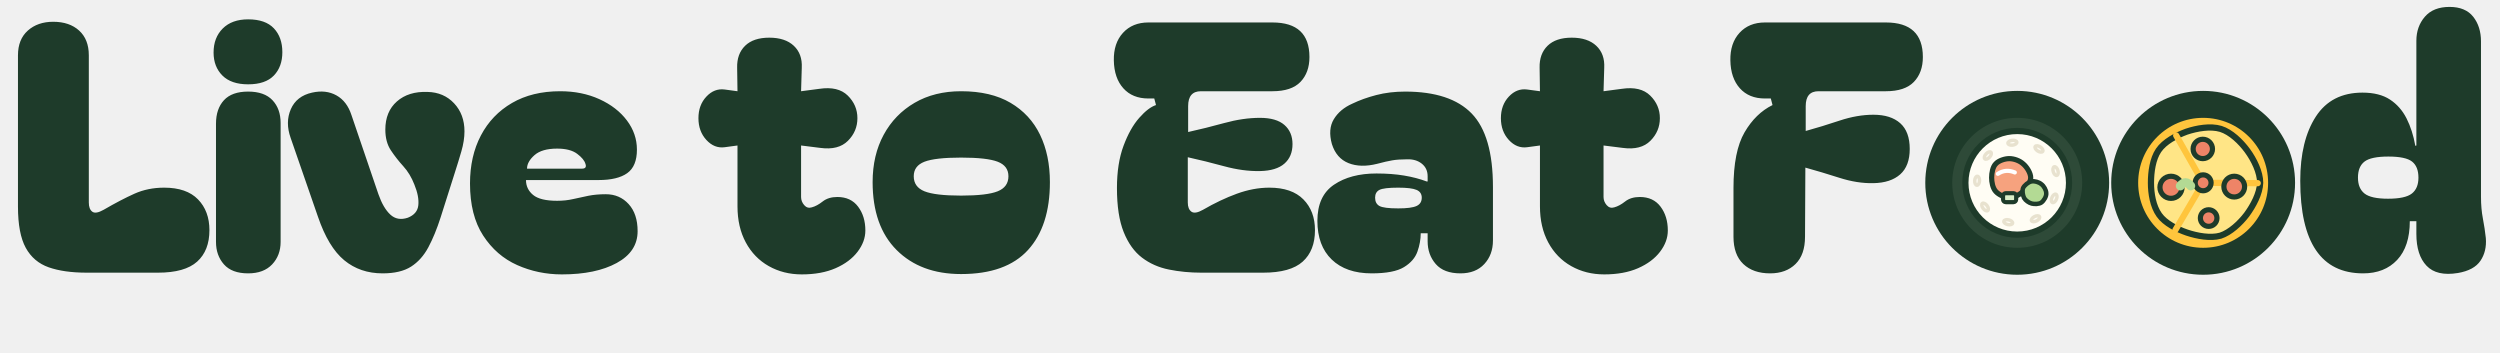
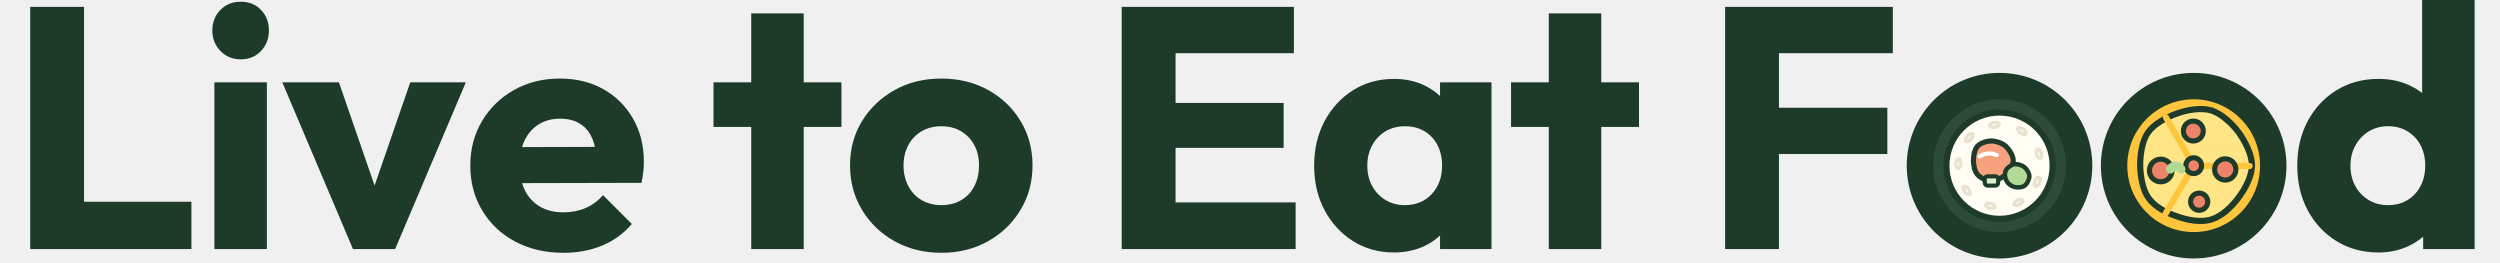
- <svg xmlns="http://www.w3.org/2000/svg" viewBox="-2.0 -2.0 723.4 102.0" role="img" aria-label="Live to Eat Food, the o’s in Food drawn as a sushi roll and a pizza">
-   <circle cx="581.7" cy="50.9" r="22.7" fill="#2E4A38" stroke="#1E3B2A" stroke-width="0.0" />
-   <circle cx="581.7" cy="50.9" r="15.0" fill="#FFFDF4" stroke="#1E3B2A" stroke-width="1.8" />
-   <ellipse cx="592.4" cy="55.4" rx="1.3" ry="0.7" fill="none" stroke="#E8E2CF" stroke-width="1.0" transform="rotate(113 592.4 55.4)" />
-   <ellipse cx="587.0" cy="61.3" rx="1.3" ry="0.7" fill="none" stroke="#E8E2CF" stroke-width="1.0" transform="rotate(153 587.0 61.3)" />
-   <ellipse cx="579.1" cy="62.3" rx="1.3" ry="0.7" fill="none" stroke="#E8E2CF" stroke-width="1.0" transform="rotate(193 579.1 62.3)" />
-   <ellipse cx="572.4" cy="57.9" rx="1.3" ry="0.7" fill="none" stroke="#E8E2CF" stroke-width="1.0" transform="rotate(233 572.4 57.9)" />
-   <ellipse cx="570.1" cy="50.3" rx="1.3" ry="0.7" fill="none" stroke="#E8E2CF" stroke-width="1.0" transform="rotate(273 570.1 50.3)" />
-   <ellipse cx="573.2" cy="43.0" rx="1.3" ry="0.7" fill="none" stroke="#E8E2CF" stroke-width="1.0" transform="rotate(313 573.2 43.0)" />
-   <ellipse cx="580.3" cy="39.3" rx="1.3" ry="0.7" fill="none" stroke="#E8E2CF" stroke-width="1.0" transform="rotate(353 580.3 39.3)" />
-   <ellipse cx="588.0" cy="41.1" rx="1.3" ry="0.7" fill="none" stroke="#E8E2CF" stroke-width="1.0" transform="rotate(393 588.0 41.1)" />
-   <ellipse cx="592.8" cy="47.5" rx="1.3" ry="0.7" fill="none" stroke="#E8E2CF" stroke-width="1.0" transform="rotate(433 592.8 47.5)" />
-   <path d="M585.6 49.4 C585.6 50.7 584.5 52.4 583.4 53.4 C582.4 54.3 580.8 55.2 579.4 55.2 C578.1 55.2 576.3 54.3 575.5 53.4 C574.6 52.4 574.3 50.7 574.3 49.4 C574.3 48.1 574.6 46.3 575.5 45.4 C576.3 44.5 578.1 43.9 579.4 43.9 C580.8 43.9 582.4 44.5 583.4 45.4 C584.5 46.3 585.6 48.1 585.6 49.4Z" fill="#F6A27E" stroke="#1E3B2A" stroke-width="1.5" stroke-linejoin="round" />
-   <path d="M576.1 48.3 q2.3 -1.5 4.9 -0.4" fill="none" stroke="#FFFFFF" stroke-width="1.2" stroke-linecap="round" />
-   <path d="M590.1 53.9 C590.2 54.8 589.4 56.1 588.7 56.6 C588.0 57.1 586.7 57.1 585.9 56.9 C585.1 56.7 584.1 56.0 583.7 55.3 C583.3 54.5 583.1 53.2 583.4 52.4 C583.8 51.6 584.9 50.7 585.8 50.5 C586.7 50.3 588.0 50.7 588.7 51.3 C589.4 51.8 590.1 53.0 590.1 53.9Z" fill="#B3DA94" stroke="#1E3B2A" stroke-width="1.3" stroke-linejoin="round" />
-   <rect x="577.6" y="53.9" width="3.8" height="2.6" rx="0.8" fill="#DCEFC8" stroke="#1E3B2A" stroke-width="1.2" />
-   <circle cx="581.7" cy="50.9" r="22.7" fill="none" stroke="#1E3B2A" stroke-width="7.8" />
-   <circle cx="635.5" cy="50.9" r="22.7" fill="#FFC53D" stroke="#1E3B2A" stroke-width="0.0" />
-   <path d="M652.0 50.9 C651.9 54.0 650.0 57.5 648.1 60.1 C646.2 62.6 643.3 65.3 640.5 66.2 C637.6 67.0 633.8 66.3 630.8 65.3 C627.9 64.3 624.5 62.6 622.8 60.2 C621.0 57.7 620.4 54.0 620.4 50.9 C620.4 47.8 620.9 44.0 622.6 41.5 C624.3 39.0 627.7 37.2 630.7 36.1 C633.7 35.1 637.6 34.4 640.6 35.3 C643.5 36.2 646.4 39.0 648.3 41.6 C650.2 44.2 652.0 47.8 652.0 50.9Z" fill="#FFE586" stroke="#1E3B2A" stroke-width="1.8" stroke-linejoin="round" />
-   <path d="M635.5 50.9 L627.5 64.5" stroke="#FFC53D" stroke-width="1.8" stroke-linecap="round" />
-   <path d="M635.5 50.9 L627.7 37.2" stroke="#FFC53D" stroke-width="1.8" stroke-linecap="round" />
-   <path d="M635.5 50.9 L651.3 51.0" stroke="#FFC53D" stroke-width="1.8" stroke-linecap="round" />
-   <circle cx="626.2" cy="52.2" r="3.2" fill="#EE8467" stroke="#1E3B2A" stroke-width="1.5" />
-   <circle cx="635.4" cy="41.1" r="2.8" fill="#EE8467" stroke="#1E3B2A" stroke-width="1.5" />
-   <circle cx="644.5" cy="52.0" r="3.0" fill="#EE8467" stroke="#1E3B2A" stroke-width="1.5" />
-   <circle cx="637.1" cy="61.1" r="2.4" fill="#EE8467" stroke="#1E3B2A" stroke-width="1.5" />
-   <circle cx="635.5" cy="50.9" r="2.3" fill="#EE8467" stroke="#1E3B2A" stroke-width="1.5" />
-   <path d="M628.9 51.8 q1.5 -1.9 3.0 0" fill="none" stroke="#B3DA94" stroke-width="2.6" stroke-linecap="round" />
-   <circle cx="635.5" cy="50.9" r="22.7" fill="none" stroke="#1E3B2A" stroke-width="7.8" />
-   <path fill="#1E3B2A" d="M3.2 14Q3.2 9.4 6.05 6.85Q8.9 4.3 13.4 4.3Q18.1 4.3 20.9 6.85Q23.7 9.4 23.7 14V56.6Q23.7 58.5 24.7 59.25Q25.7 60 28.0 58.7Q33.0 55.8 36.9 54.05Q40.8 52.3 45.5 52.3Q52.0 52.3 55.3 55.7Q58.6 59.1 58.6 64.6Q58.6 70.5 55.05 73.7Q51.5 76.9 43.7 76.9H23.1Q16.5 76.9 12.1 75.35Q7.7 73.8 5.45 69.7Q3.2 65.6 3.2 57.8ZM59.8 13.2Q59.8 8.9 62.45 6.25Q65.1 3.6 69.8 3.6Q74.8 3.6 77.25 6.2Q79.7 8.8 79.7 13.1Q79.7 17.3 77.25 19.85Q74.8 22.4 69.8 22.4Q64.9 22.4 62.35 19.85Q59.8 17.3 59.8 13.2ZM69.8 77.1Q65.1 77.1 62.8 74.5Q60.5 71.9 60.5 68.0V33.8Q60.5 29.5 62.8 27Q65.1 24.5 69.8 24.5Q74.5 24.5 76.85 27Q79.2 29.5 79.2 33.6V68.0Q79.2 71.9 76.75 74.5Q74.3 77.1 69.8 77.1ZM108.7 77.1Q102.2 77.1 97.6 73.3Q93.0 69.5 90.0 60.7L82.1 37.9Q80.5 33.4 82.15 29.6Q83.8 25.8 88.3 24.8Q92.3 23.9 95.35 25.6Q98.4 27.3 99.7 31.3L107.5 54.2Q108.9 58.2 110.95 60.1Q113.0 62 116.0 61Q118.8 59.9 119.05 57.35Q119.3 54.8 117.9 51.4Q116.7 48.3 114.7 46.1Q112.7 43.9 111.1 41.5Q109.5 39.1 109.5 35.5Q109.5 30.3 112.85 27.35Q116.2 24.4 121.7 24.6Q126.4 24.7 129.4 27.9Q132.4 31.1 132.4 36Q132.4 38.7 131.5 41.8Q130.6 44.9 129.5 48.3L125.5 60.9Q123.9 65.9 121.95 69.55Q120.0 73.2 116.95 75.15Q113.9 77.1 108.7 77.1ZM134.0 51.1Q134.0 43.2 137.15 37.2Q140.3 31.2 146.15 27.8Q152.0 24.4 160.1 24.4Q166.4 24.4 171.45 26.7Q176.5 29 179.4 32.85Q182.3 36.7 182.3 41.3Q182.3 46.1 179.5 48.1Q176.7 50.1 171.2 50.1H150.2Q150.2 52.7 152.25 54.4Q154.3 56.1 159.2 56.1Q161.7 56.1 163.85 55.6Q166.0 55.1 168.25 54.65Q170.5 54.2 173.3 54.2Q177.3 54.2 179.9 57.05Q182.5 59.9 182.5 64.9Q182.5 70.8 176.45 74.1Q170.4 77.4 160.6 77.4Q153.7 77.4 147.65 74.7Q141.6 72.0 137.8 66.15Q134.0 60.3 134.0 51.1ZM166.4 46.8Q167.9 46.8 167.4 45.4Q167.0 44 165.0 42.5Q163.0 41 159.2 41Q154.8 41 152.65 42.9Q150.5 44.8 150.5 46.8ZM230.0 77.4Q224.7 77.4 220.45 75.0Q216.2 72.6 213.8 68.15Q211.4 63.7 211.4 57.7V40.1L207.7 40.6Q204.7 41 202.4 38.5Q200.1 36 200.1 32.2Q200.1 28.4 202.4 25.95Q204.7 23.5 207.7 23.9L211.4 24.4L211.3 17.6Q211.2 13.6 213.6 11.25Q216 8.9 220.6 8.9Q225.2 8.9 227.7 11.25Q230.2 13.6 230.0 17.6L229.8 24.4L235.1 23.7Q240.5 22.9 243.3 25.65Q246.1 28.4 246.1 32.2Q246.1 36 243.35 38.75Q240.6 41.5 235.4 40.8L229.8 40.1V55Q229.8 56.3 230.7 57.35Q231.6 58.4 232.9 58Q234.4 57.6 236.05 56.3Q237.7 55 240.3 55Q244.2 55 246.3 57.8Q248.4 60.6 248.4 64.7Q248.4 67.9 246.15 70.85Q243.9 73.8 239.8 75.6Q235.7 77.4 230.0 77.4ZM276.1 77.3Q264.4 77.3 257.45 70.35Q250.5 63.4 250.5 50.7Q250.5 42.9 253.7 37Q256.9 31.1 262.65 27.75Q268.4 24.4 276.1 24.4Q284.7 24.4 290.4 27.75Q296.1 31.1 298.95 37Q301.8 42.9 301.8 50.7Q301.8 63.4 295.45 70.35Q289.1 77.3 276.1 77.3ZM262.4 49Q262.4 52.1 265.5 53.35Q268.6 54.6 276.1 54.6Q283.6 54.6 286.7 53.35Q289.8 52.1 289.8 49Q289.8 46 286.7 44.8Q283.6 43.6 276.1 43.6Q268.6 43.6 265.5 44.8Q262.4 46 262.4 49ZM345.6 76.9Q340.7 76.9 336.25 76.0Q331.8 75.1 328.45 72.55Q325.1 70.0 323.15 65.15Q321.2 60.3 321.2 52.4Q321.2 45.3 323.1 40.2Q325.0 35.1 327.65 32.1Q330.3 29.1 332.5 28.4L332.0 26.5H330.3Q325.7 26.5 323.05 23.55Q320.4 20.6 320.3 15.5Q320.2 10.5 322.95 7.5Q325.7 4.5 330.3 4.5H366.2Q376.9 4.5 376.9 14.5Q376.9 19 374.3 21.7Q371.7 24.4 366.2 24.4H345.5Q341.8 24.4 341.8 28.7V36.2Q346.8 35.1 352.25 33.6Q357.7 32.1 362.6 32.1Q367.3 32.1 369.65 34.15Q372.0 36.2 372.0 39.7Q372.0 43.3 369.65 45.35Q367.3 47.4 362.6 47.5Q357.7 47.6 352.2 46.1Q346.7 44.6 341.7 43.5V56.6Q341.7 58.5 342.75 59.25Q343.8 60 346.1 58.7Q351.1 55.8 355.9 54.05Q360.7 52.3 365.3 52.3Q371.8 52.3 375.15 55.7Q378.5 59.1 378.5 64.6Q378.5 70.5 374.95 73.7Q371.4 76.9 363.5 76.9ZM394.9 77.1Q387.5 77.1 383.35 73.1Q379.2 69.1 379.2 61.9Q379.2 54.7 384.0 51.45Q388.8 48.2 396.3 48.2Q400.7 48.2 404.3 48.8Q407.9 49.4 410.8 50.5H411.1V49Q411.1 46.7 409.4 45.35Q407.7 44 405.1 44.1Q402.6 44.1 400.85 44.4Q399.1 44.7 396.5 45.4Q391.7 46.6 388.2 45.2Q384.7 43.8 383.4 39.7Q382.2 35.4 383.95 32.5Q385.7 29.6 389.3 28Q392.4 26.5 396.25 25.5Q400.1 24.5 404.6 24.5Q417.7 24.5 423.85 30.85Q430.0 37.2 430.0 52.1V67.6Q430.0 71.7 427.5 74.4Q425.0 77.1 420.6 77.1Q415.8 77.1 413.45 74.4Q411.1 71.7 411.1 67.8V65.5H409.1Q409.1 68.1 408.15 70.8Q407.2 73.5 404.25 75.3Q401.3 77.1 394.9 77.1ZM395.9 55.2Q395.9 56.9 397.15 57.6Q398.4 58.3 402.6 58.3Q406.4 58.3 407.9 57.6Q409.4 56.9 409.4 55.2Q409.4 53.6 407.9 52.95Q406.4 52.3 402.6 52.3Q398.4 52.3 397.15 52.95Q395.9 53.6 395.9 55.2ZM462.2 77.4Q456.9 77.4 452.65 75.0Q448.4 72.6 446.0 68.15Q443.6 63.7 443.6 57.7V40.1L439.9 40.6Q436.9 41 434.6 38.5Q432.3 36 432.3 32.2Q432.3 28.4 434.6 25.95Q436.9 23.5 439.9 23.9L443.6 24.4L443.5 17.6Q443.4 13.6 445.8 11.25Q448.2 8.9 452.8 8.9Q457.4 8.9 459.9 11.25Q462.4 13.6 462.2 17.6L462.0 24.4L467.3 23.7Q472.7 22.9 475.5 25.65Q478.3 28.4 478.3 32.2Q478.3 36 475.55 38.75Q472.8 41.5 467.6 40.8L462.0 40.1V55Q462.0 56.3 462.9 57.35Q463.8 58.4 465.1 58Q466.6 57.6 468.25 56.3Q469.9 55 472.5 55Q476.4 55 478.5 57.8Q480.6 60.6 480.6 64.7Q480.6 67.9 478.35 70.85Q476.1 73.8 472.0 75.6Q467.9 77.4 462.2 77.4ZM510.2 77.1Q505.3 77.1 502.45 74.4Q499.6 71.7 499.6 66.5V52.4Q499.6 41.8 502.8 36.3Q506.0 30.8 510.9 28.4L510.4 26.5H508.7Q504.1 26.5 501.45 23.55Q498.8 20.6 498.7 15.5Q498.6 10.5 501.35 7.5Q504.1 4.5 508.7 4.5H543.7Q554.4 4.5 554.4 14.5Q554.4 19 551.8 21.7Q549.2 24.4 543.7 24.4H524.2Q520.5 24.4 520.5 28.7V35.9Q525.2 34.6 530.3 32.9Q535.4 31.2 540.1 31.2Q545.1 31.2 547.85 33.65Q550.6 36.1 550.6 41.1Q550.6 46 547.85 48.45Q545.1 50.9 540.1 51Q535.4 51.1 530.25 49.45Q525.1 47.8 520.4 46.5L520.3 66.5Q520.3 71.7 517.55 74.4Q514.8 77.1 510.2 77.1ZM681.8 77.1Q663.6 77.1 663.6 50.3Q663.6 38.7 668.1 31.75Q672.6 24.8 681.6 24.8Q686.5 24.8 689.55 26.8Q692.6 28.8 694.35 32.25Q696.1 35.7 696.9 40.2L697.2 40.1V9.8Q697.2 5.7 699.65 2.85Q702.1 -1.4210854715202004e-14 706.8 -1.4210854715202004e-14Q711.4 -1.4210854715202004e-14 713.65 2.85Q715.9 5.7 715.9 10V55Q715.9 58.4 716.45 61.25Q717 64.1 717.3 66.9Q717.6 70.7 715.75 73.45Q713.9 76.2 709.2 77.0Q703.1 78.0 700.15 74.9Q697.2 71.8 697.2 65.7V62H695.3Q695.3 69.3 691.65 73.2Q688 77.1 681.8 77.1ZM680.3 49.4Q680.3 52.5 682.2 54Q684.1 55.5 689 55.5Q694 55.5 695.9 54Q697.8 52.5 697.8 49.4Q697.8 46.2 695.95 44.75Q694.1 43.3 689.1 43.3Q684.1 43.3 682.2 44.75Q680.3 46.2 680.3 49.4Z" />
+ <svg xmlns="http://www.w3.org/2000/svg" viewBox="-2.0 -2.0 728.8 76.6" role="img" aria-label="Live to Eat Food, the o’s in Food drawn as a sushi roll and a pizza">
+   <circle cx="580.9" cy="46.3" r="23.2" fill="#2E4A38" stroke="#1E3B2A" stroke-width="0.0" />
+   <circle cx="580.9" cy="46.3" r="15.5" fill="#FFFDF4" stroke="#1E3B2A" stroke-width="1.8" />
+   <ellipse cx="591.9" cy="51.0" rx="1.4" ry="0.7" fill="none" stroke="#E8E2CF" stroke-width="1.0" transform="rotate(113 591.9 51.0)" />
+   <ellipse cx="586.4" cy="57.0" rx="1.4" ry="0.7" fill="none" stroke="#E8E2CF" stroke-width="1.0" transform="rotate(153 586.4 57.0)" />
+   <ellipse cx="578.2" cy="58.0" rx="1.4" ry="0.7" fill="none" stroke="#E8E2CF" stroke-width="1.0" transform="rotate(193 578.2 58.0)" />
+   <ellipse cx="571.3" cy="53.5" rx="1.4" ry="0.7" fill="none" stroke="#E8E2CF" stroke-width="1.0" transform="rotate(233 571.3 53.5)" />
+   <ellipse cx="568.9" cy="45.7" rx="1.4" ry="0.7" fill="none" stroke="#E8E2CF" stroke-width="1.0" transform="rotate(273 568.9 45.7)" />
+   <ellipse cx="572.1" cy="38.1" rx="1.4" ry="0.7" fill="none" stroke="#E8E2CF" stroke-width="1.0" transform="rotate(313 572.1 38.1)" />
+   <ellipse cx="579.4" cy="34.4" rx="1.4" ry="0.7" fill="none" stroke="#E8E2CF" stroke-width="1.0" transform="rotate(353 579.4 34.4)" />
+   <ellipse cx="587.4" cy="36.2" rx="1.4" ry="0.7" fill="none" stroke="#E8E2CF" stroke-width="1.0" transform="rotate(393 587.4 36.2)" />
+   <ellipse cx="592.4" cy="42.8" rx="1.4" ry="0.7" fill="none" stroke="#E8E2CF" stroke-width="1.0" transform="rotate(433 592.4 42.8)" />
+   <path d="M584.9 44.8 C584.9 46.1 583.7 47.9 582.7 48.9 C581.6 49.9 579.9 50.7 578.6 50.7 C577.2 50.7 575.3 49.9 574.5 48.9 C573.6 47.9 573.3 46.1 573.3 44.8 C573.3 43.4 573.6 41.6 574.5 40.6 C575.3 39.7 577.2 39.1 578.6 39.1 C579.9 39.1 581.6 39.7 582.7 40.6 C583.7 41.6 584.9 43.4 584.9 44.8Z" fill="#F6A27E" stroke="#1E3B2A" stroke-width="1.5" stroke-linejoin="round" />
+   <path d="M575.1 43.6 q2.3 -1.5 5.0 -0.4" fill="none" stroke="#FFFFFF" stroke-width="1.2" stroke-linecap="round" />
+   <path d="M589.6 49.4 C589.6 50.3 588.9 51.7 588.1 52.2 C587.4 52.7 586.1 52.7 585.2 52.5 C584.4 52.3 583.4 51.6 583.0 50.8 C582.5 50.0 582.3 48.6 582.7 47.8 C583.0 47.0 584.2 46.1 585.1 45.9 C586.0 45.7 587.4 46.1 588.1 46.7 C588.9 47.3 589.6 48.5 589.6 49.4Z" fill="#B3DA94" stroke="#1E3B2A" stroke-width="1.3" stroke-linejoin="round" />
+   <rect x="576.6" y="49.4" width="3.9" height="2.7" rx="0.8" fill="#DCEFC8" stroke="#1E3B2A" stroke-width="1.2" />
+   <circle cx="580.9" cy="46.3" r="23.2" fill="none" stroke="#1E3B2A" stroke-width="7.7" />
+   <circle cx="637.5" cy="46.3" r="23.2" fill="#FFC53D" stroke="#1E3B2A" stroke-width="0.0" />
+   <path d="M654.5 46.3 C654.4 49.5 652.5 53.1 650.5 55.7 C648.5 58.4 645.6 61.1 642.6 62.0 C639.6 62.9 635.7 62.2 632.7 61.1 C629.6 60.1 626.2 58.3 624.4 55.8 C622.6 53.3 622.0 49.5 621.9 46.3 C621.9 43.1 622.4 39.2 624.2 36.6 C626.0 34.1 629.5 32.2 632.6 31.1 C635.6 30.0 639.7 29.3 642.7 30.2 C645.7 31.2 648.7 34.0 650.7 36.7 C652.6 39.4 654.5 43.1 654.5 46.3Z" fill="#FFE586" stroke="#1E3B2A" stroke-width="1.8" stroke-linejoin="round" />
+   <path d="M637.5 46.3 L629.3 60.3" stroke="#FFC53D" stroke-width="1.8" stroke-linecap="round" />
+   <path d="M637.5 46.3 L629.4 32.2" stroke="#FFC53D" stroke-width="1.8" stroke-linecap="round" />
+   <path d="M637.5 46.3 L653.8 46.4" stroke="#FFC53D" stroke-width="1.8" stroke-linecap="round" />
+   <circle cx="627.9" cy="47.7" r="3.3" fill="#EE8467" stroke="#1E3B2A" stroke-width="1.5" />
+   <circle cx="637.4" cy="36.2" r="2.9" fill="#EE8467" stroke="#1E3B2A" stroke-width="1.5" />
+   <circle cx="646.7" cy="47.4" r="3.1" fill="#EE8467" stroke="#1E3B2A" stroke-width="1.5" />
+   <circle cx="639.1" cy="56.8" r="2.5" fill="#EE8467" stroke="#1E3B2A" stroke-width="1.5" />
+   <circle cx="637.5" cy="46.3" r="2.3" fill="#EE8467" stroke="#1E3B2A" stroke-width="1.5" />
+   <path d="M630.7 47.3 q1.5 -1.9 3.1 0" fill="none" stroke="#B3DA94" stroke-width="2.6" stroke-linecap="round" />
+   <circle cx="637.5" cy="46.3" r="23.2" fill="none" stroke="#1E3B2A" stroke-width="7.7" />
+   <path fill="#1E3B2A" d="M6.8 70.6V-1.4210854715202004e-14H22.5V70.6ZM18.9 70.6V56.8H53.8V70.6ZM60.5 70.6V22H75.8V70.6ZM68.2 15.3Q64.6 15.3 62.25 12.85Q59.9 10.4 59.9 6.9Q59.9 3.3 62.25 0.9Q64.6 -1.5 68.2 -1.5Q71.8 -1.5 74.1 0.9Q76.4 3.3 76.4 6.9Q76.4 10.4 74.1 12.85Q71.8 15.3 68.2 15.3ZM100.9 70.6 80.3 22H96.8L110.8 62.5H103.6L117.6 22H133.8L113.2 70.6ZM162.3 71.7Q154.4 71.7 148.25 68.45Q142.1 65.2 138.6 59.4Q135.1 53.6 135.1 46.3Q135.1 39 138.55 33.25Q142.0 27.5 147.9 24.2Q153.8 20.9 161.2 20.9Q168.4 20.9 173.9 24Q179.4 27.1 182.55 32.6Q185.7 38.1 185.7 45.2Q185.7 46.5 185.55 47.95Q185.4 49.4 185.0 51.3L143.1 51.4V40.9L178.5 40.8L171.9 45.2Q171.8 41 170.6 38.25Q169.4 35.5 167.05 34.05Q164.7 32.6 161.3 32.6Q157.7 32.6 155.05 34.25Q152.4 35.9 150.95 38.9Q149.5 41.9 149.5 46.2Q149.5 50.5 151.05 53.55Q152.6 56.6 155.45 58.25Q158.3 59.9 162.2 59.9Q165.8 59.9 168.7 58.65Q171.6 57.4 173.8 54.9L182.2 63.3Q178.6 67.5 173.5 69.6Q168.4 71.7 162.3 71.7ZM217 70.6V1.9H232.3V70.6ZM206 35V22H243.3V35ZM272.4 71.7Q264.9 71.7 258.85 68.35Q252.8 65.0 249.3 59.2Q245.8 53.4 245.8 46.2Q245.8 39 249.3 33.3Q252.8 27.6 258.8 24.25Q264.8 20.9 272.4 20.9Q280.0 20.9 286.0 24.2Q292.0 27.5 295.5 33.25Q299.0 39 299.0 46.2Q299.0 53.4 295.5 59.2Q292.0 65.0 286.0 68.35Q280.0 71.7 272.4 71.7ZM272.4 57.8Q275.7 57.8 278.2 56.35Q280.7 54.9 282.05 52.25Q283.4 49.6 283.4 46.2Q283.4 42.8 282.0 40.25Q280.6 37.7 278.15 36.25Q275.7 34.8 272.4 34.8Q269.2 34.8 266.7 36.25Q264.2 37.7 262.8 40.3Q261.4 42.9 261.4 46.3Q261.4 49.6 262.8 52.25Q264.2 54.9 266.7 56.35Q269.2 57.8 272.4 57.8ZM325 70.6V-1.4210854715202004e-14H340.7V70.6ZM337 70.6V57H375.7V70.6ZM337 41.1V28H372.2V41.1ZM337 13.5V-1.4210854715202004e-14H375.2V13.5ZM404.4 71.6Q397.7 71.6 392.45 68.3Q387.2 65.0 384.15 59.3Q381.1 53.6 381.1 46.3Q381.1 39 384.15 33.3Q387.2 27.6 392.45 24.3Q397.7 21 404.4 21Q409.3 21 413.25 22.9Q417.2 24.8 419.7 28.15Q422.2 31.5 422.5 35.8V56.8Q422.2 61.1 419.75 64.45Q417.3 67.8 413.3 69.7Q409.3 71.6 404.4 71.6ZM407.5 57.8Q412.4 57.8 415.4 54.55Q418.4 51.3 418.4 46.3Q418.4 42.9 417.05 40.3Q415.7 37.7 413.25 36.25Q410.8 34.8 407.6 34.8Q404.4 34.8 401.95 36.25Q399.5 37.7 398.05 40.3Q396.6 42.9 396.6 46.3Q396.6 49.6 398.0 52.2Q399.4 54.8 401.9 56.3Q404.4 57.8 407.5 57.8ZM417.8 70.6V57.5L420.1 45.7L417.8 33.9V22H432.8V70.6ZM449.5 70.6V1.9H464.8V70.6ZM438.5 35V22H475.8V35ZM500.9 70.6V-1.4210854715202004e-14H516.6V70.6ZM512.9 42.9V29.4H548.2V42.9ZM512.9 13.5V-1.4210854715202004e-14H549.8V13.5ZM691.4 71.6Q684.5 71.6 679.15 68.3Q673.8 65.0 670.75 59.3Q667.7 53.6 667.7 46.3Q667.7 39 670.75 33.3Q673.8 27.6 679.15 24.3Q684.5 21 691.4 21Q696.4 21 700.45 22.9Q704.5 24.8 707.15 28.15Q709.8 31.5 710.1 35.8V56.3Q709.8 60.6 707.2 64.05Q704.6 67.5 700.5 69.55Q696.4 71.6 691.4 71.6ZM694.1 57.8Q697.4 57.8 699.8 56.35Q702.2 54.9 703.6 52.3Q705 49.7 705 46.3Q705 42.9 703.65 40.35Q702.3 37.8 699.85 36.3Q697.4 34.8 694.2 34.8Q691 34.8 688.55 36.3Q686.1 37.8 684.65 40.4Q683.2 43 683.2 46.3Q683.2 49.6 684.6 52.2Q686 54.8 688.5 56.3Q691 57.8 694.1 57.8ZM719.4 70.6H704.4V57.5L706.7 45.7L704.1 33.9V-2H719.4Z" />
</svg>
